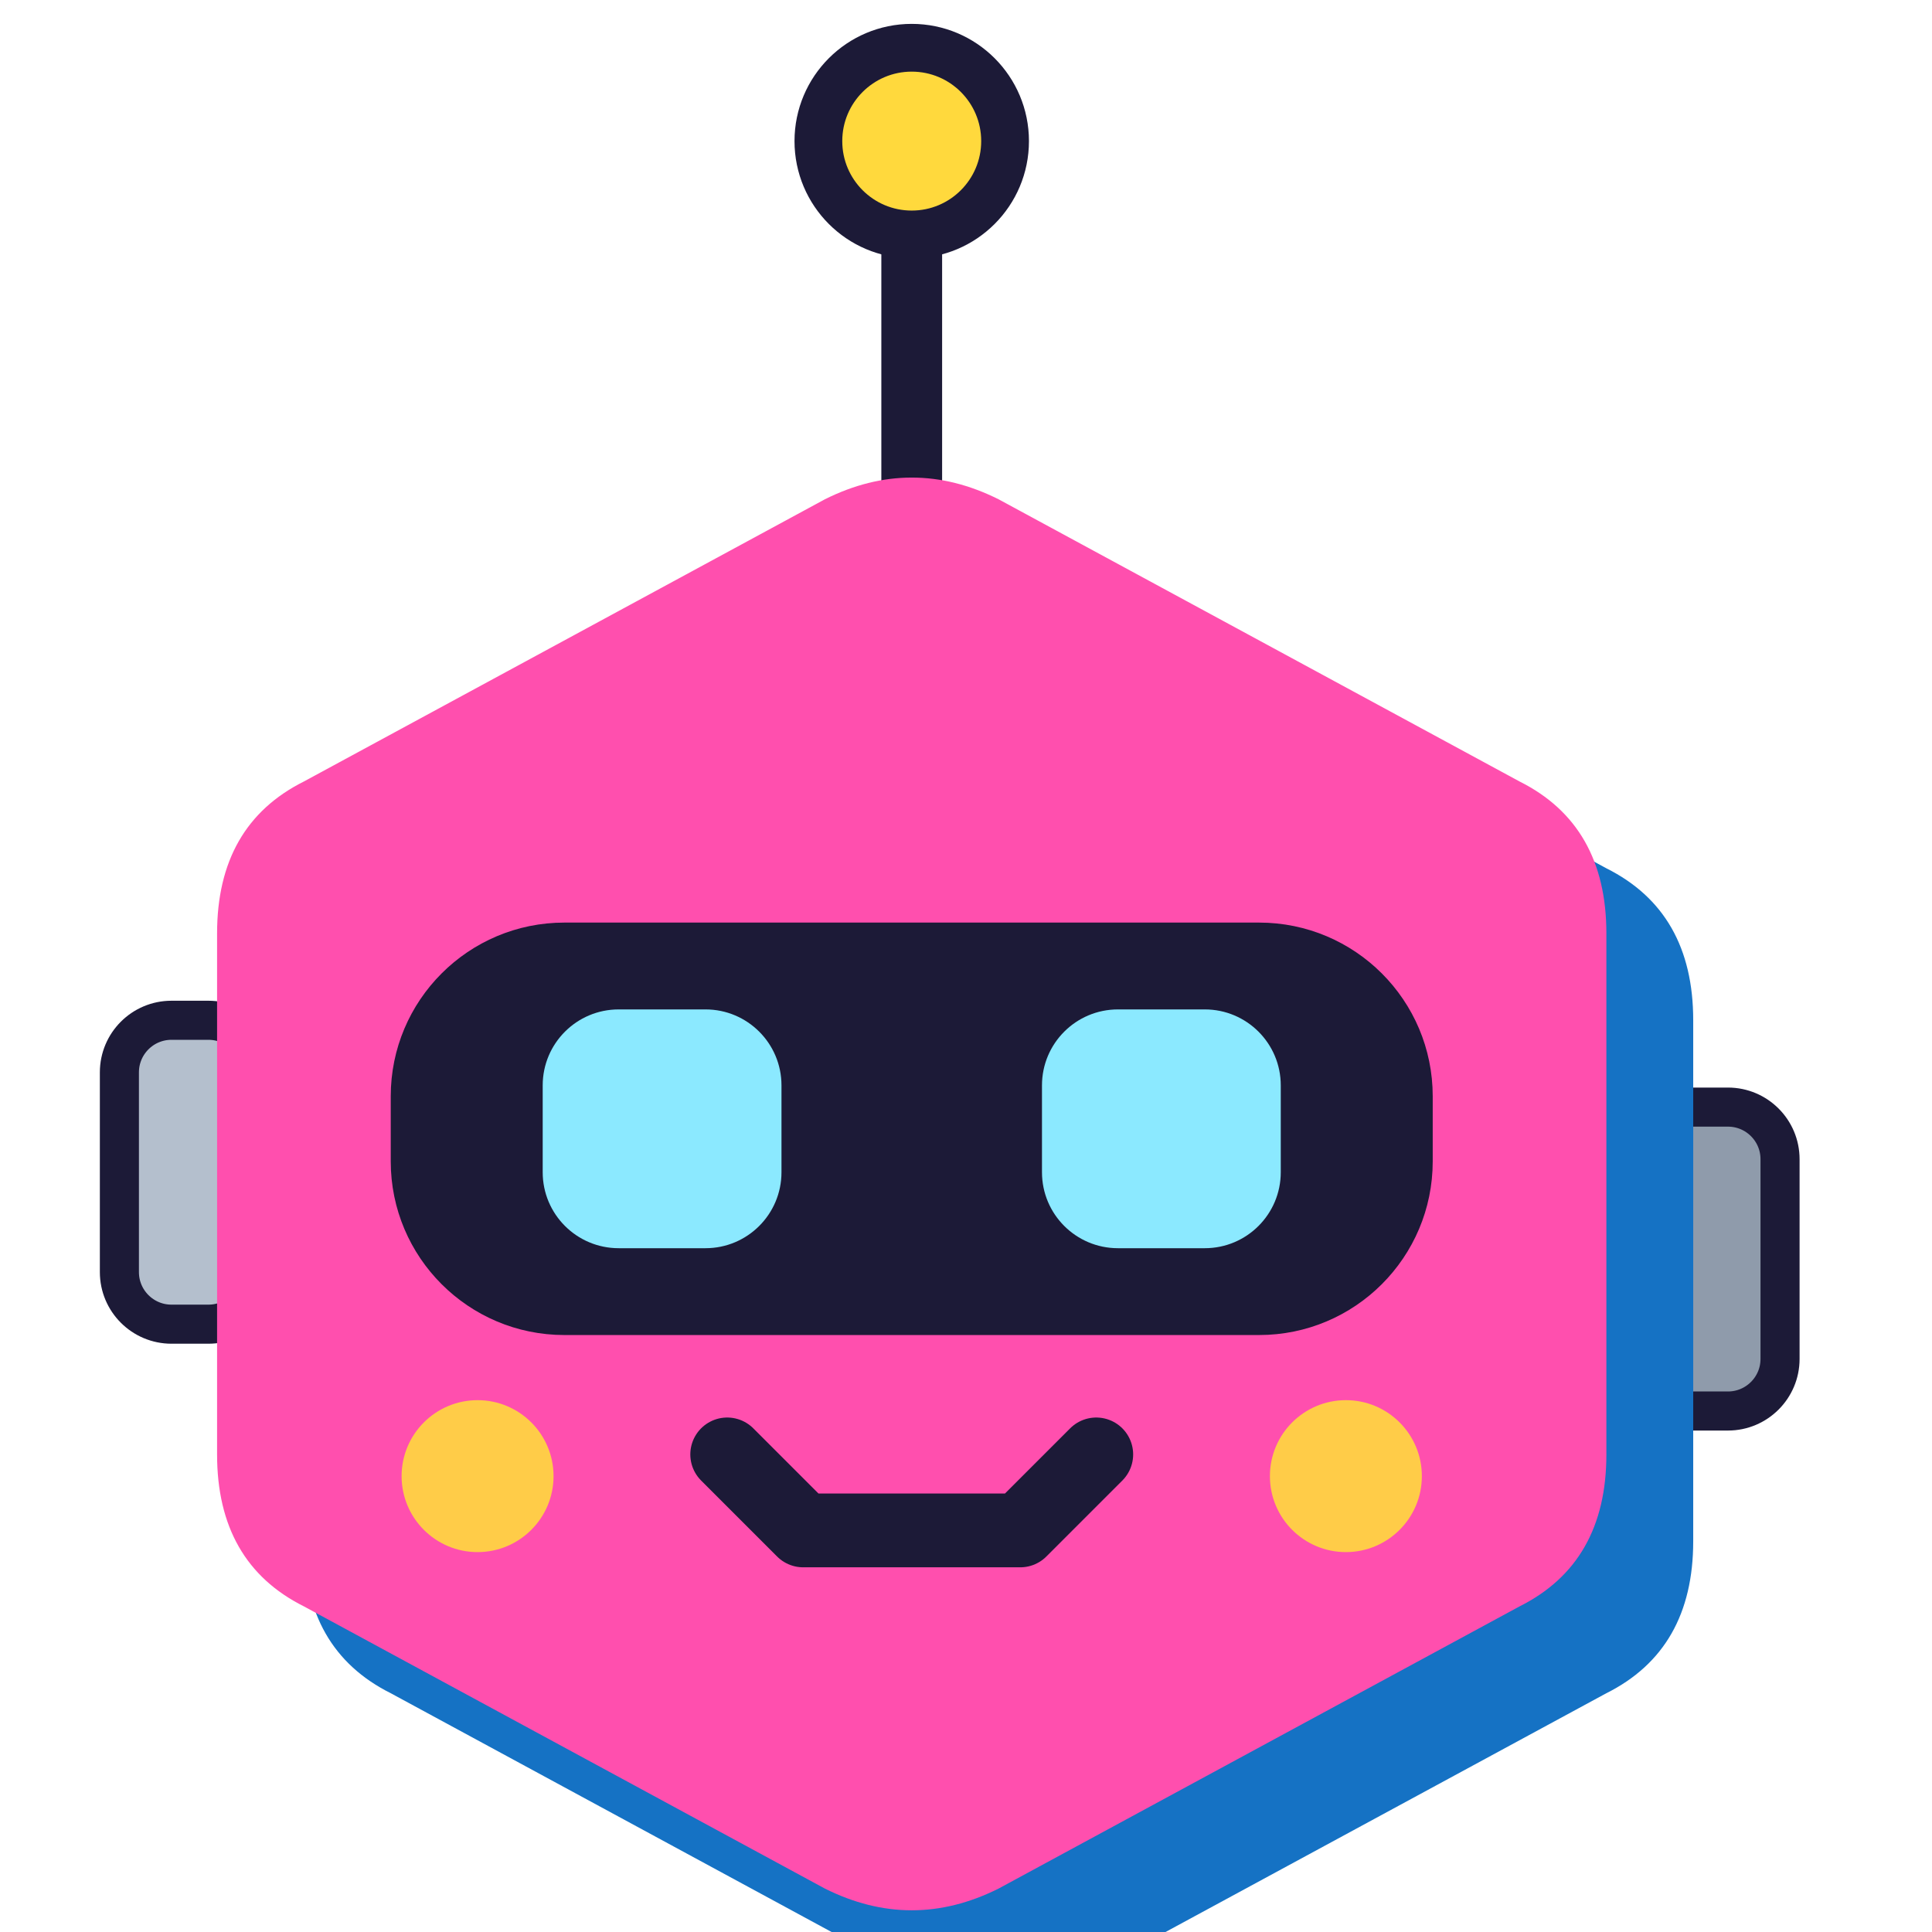
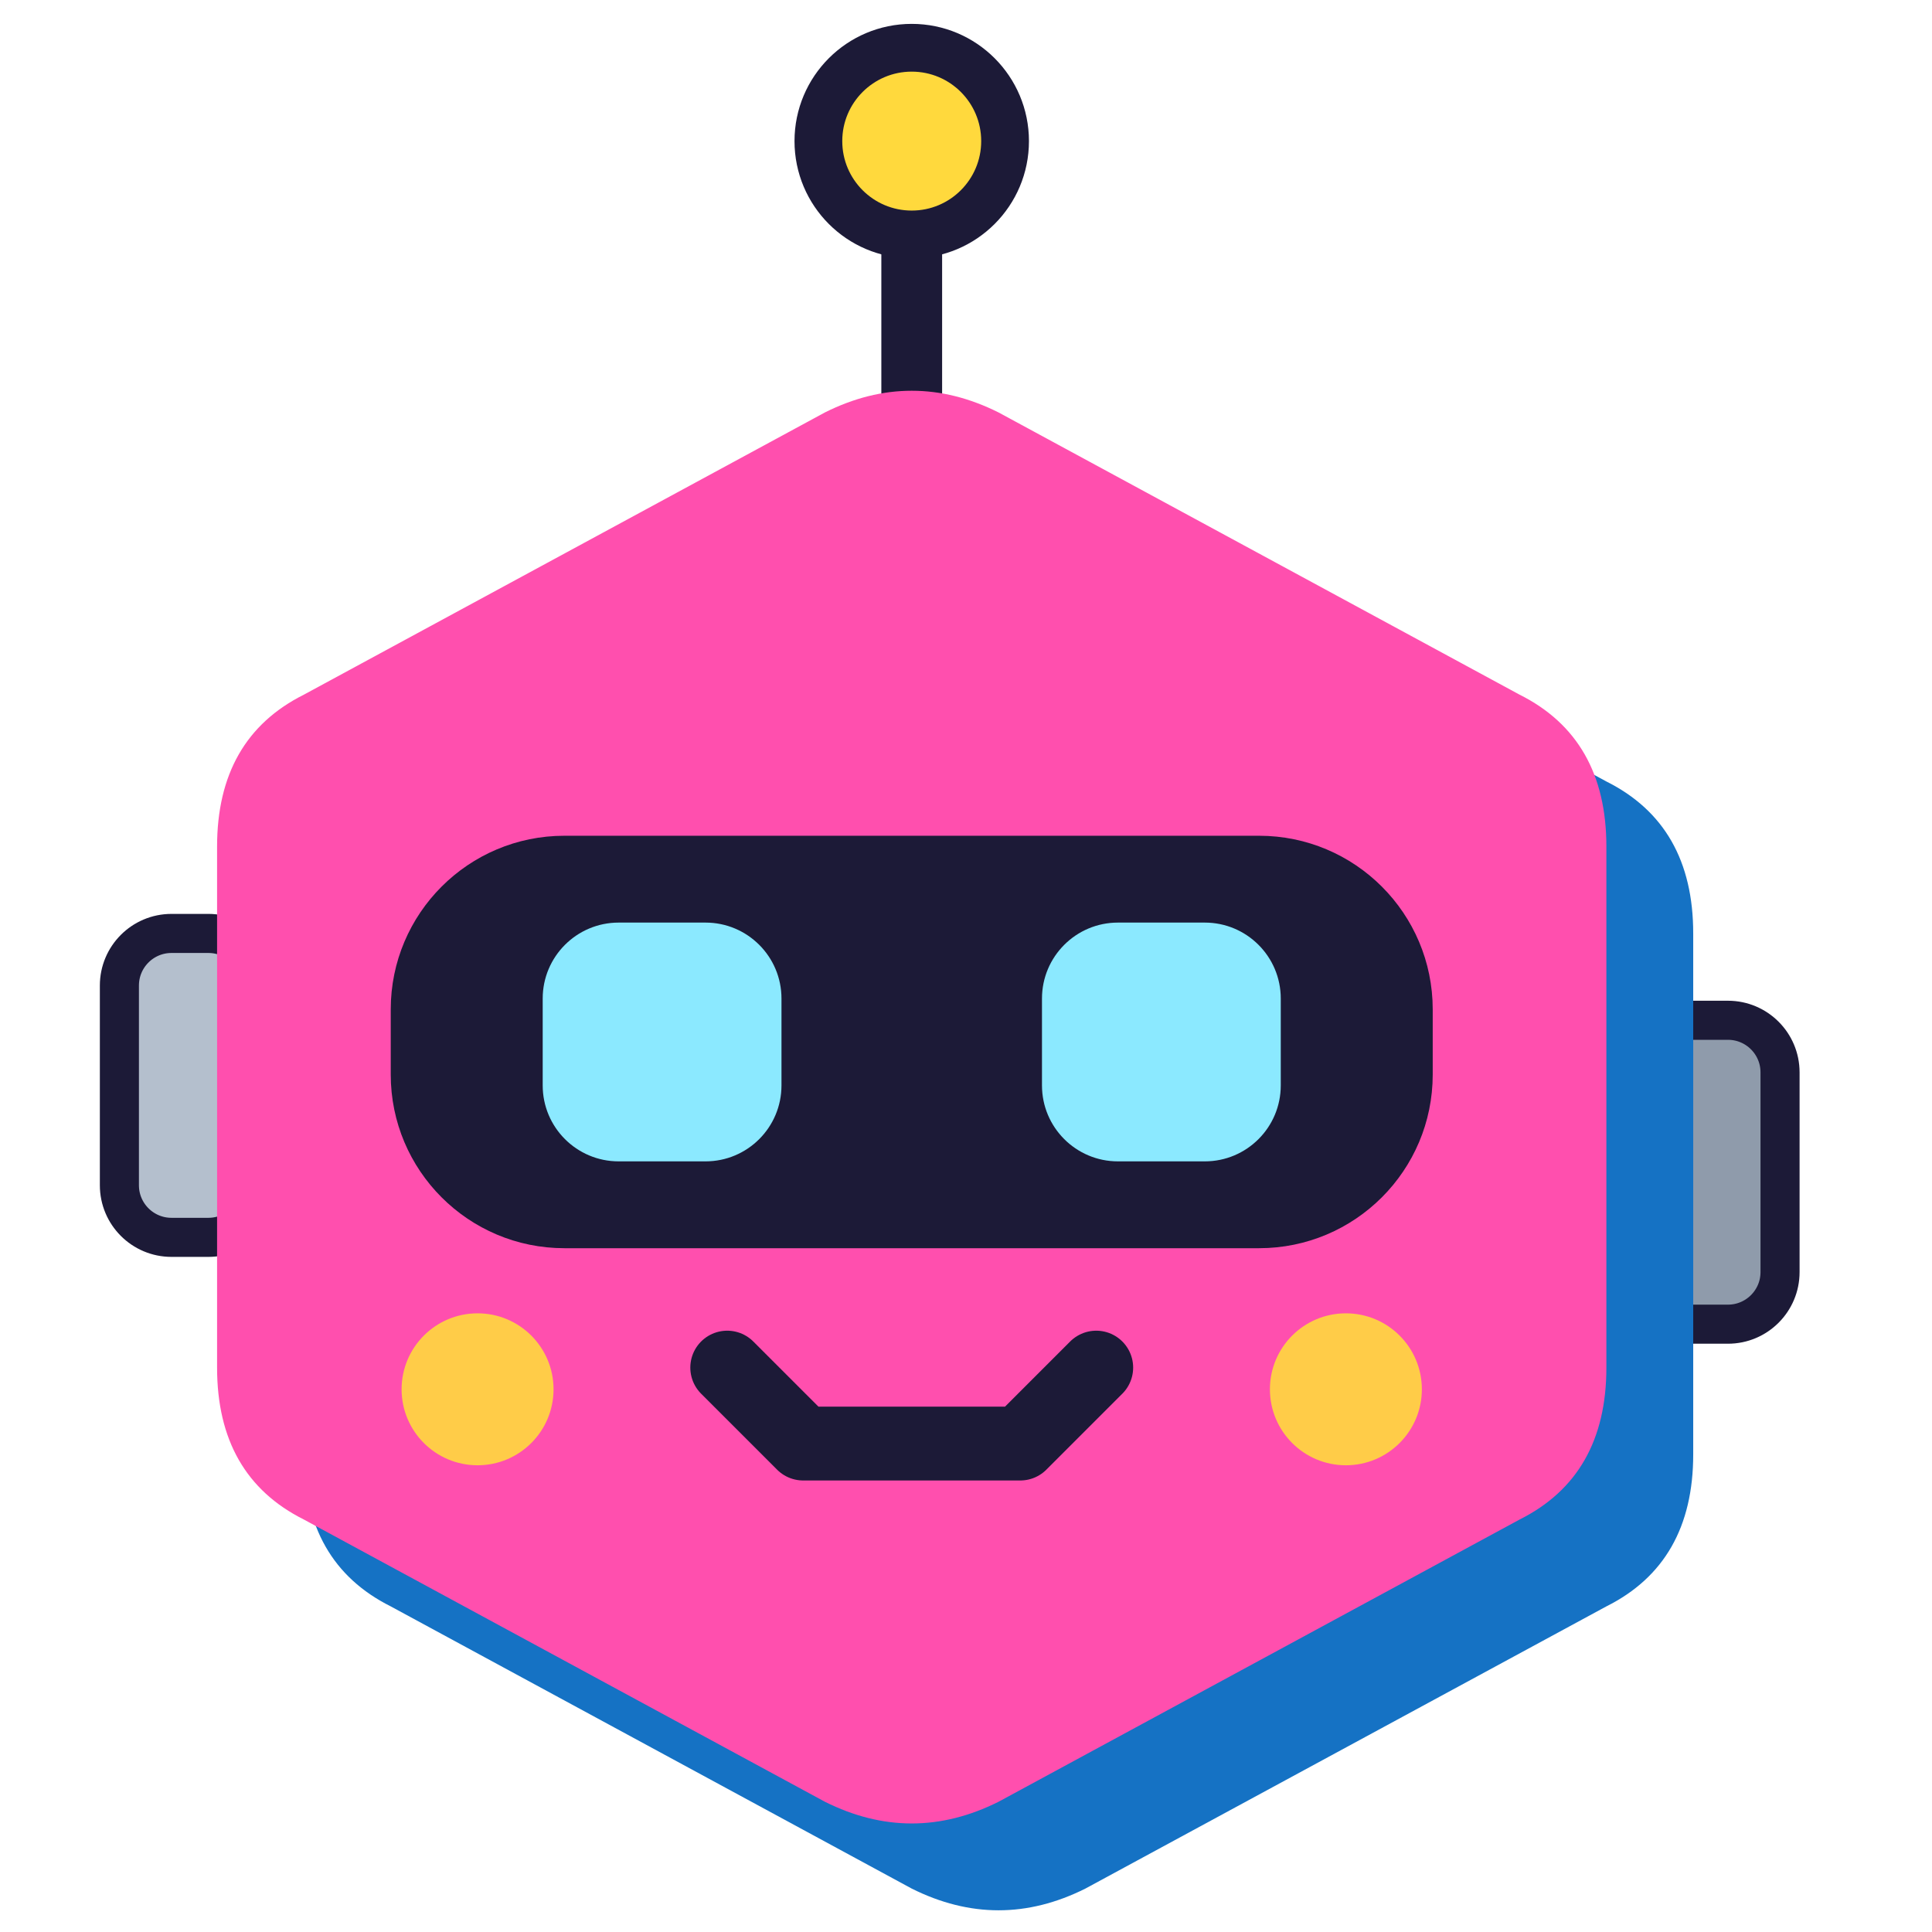
- <svg xmlns="http://www.w3.org/2000/svg" width="128" height="128" viewBox="-8 -17 85 89">
-   <path d="M32 6 L32 -7" stroke="#1c1a37" stroke-width="2.8" stroke-linecap="round" />
-   <circle cx="32" cy="-10.5" r="4.3" fill="#ffd93d" stroke="#1c1a37" stroke-width="2.2" />
+ <svg xmlns="http://www.w3.org/2000/svg" width="128" height="128" viewBox="-10 -13 89 89">
+   <path d="M32 6 L32 -3" stroke="#1c1a37" stroke-width="2.8" stroke-linecap="round" />
+   <circle cx="32" cy="-6.5" r="4.3" fill="#ffd93d" stroke="#1c1a37" stroke-width="2.2" />
  <rect x="-4.5" y="30" width="6.5" height="14" rx="2.4" fill="#b4bfcd" stroke="#1c1a37" stroke-width="1.8" />
  <rect x="65.5" y="34" width="6.5" height="14" rx="2.4" fill="#8f9bab" stroke="#1c1a37" stroke-width="1.8" />
  <path d="M36 6 L60 19 Q64 21 64 26 L64 50 Q64 55 60 57 L36 70 Q32 72 28 70 L4 57 Q0 55 0 50 L0 26 Q0 21 4 19 L28 6 Q32 4 36 6Z" transform="translate(4 4)" fill="#1572c4" />
  <path d="M36 6 L60 19 Q64 21 64 26 L64 50 Q64 55 60 57 L36 70 Q32 72 28 70 L4 57 Q0 55 0 50 L0 26 Q0 21 4 19 L28 6 Q32 4 36 6Z" fill="#ff4fae" />
  <rect x="8" y="25.5" width="48" height="19" rx="8" fill="#1c1a37" />
  <rect x="15" y="29.5" width="11" height="11" rx="3.5" fill="#8be9ff" />
  <rect x="38" y="29.5" width="11" height="11" rx="3.5" fill="#8be9ff" />
  <circle cx="12" cy="51" r="3.5" fill="#ffd93d" opacity=".9" />
  <circle cx="52" cy="51" r="3.5" fill="#ffd93d" opacity=".9" />
  <path d="M23.5 50 L27 53.5 L37 53.5 L40.5 50" fill="none" stroke="#1c1a37" stroke-width="3.4" stroke-linecap="round" stroke-linejoin="round" />
</svg>
